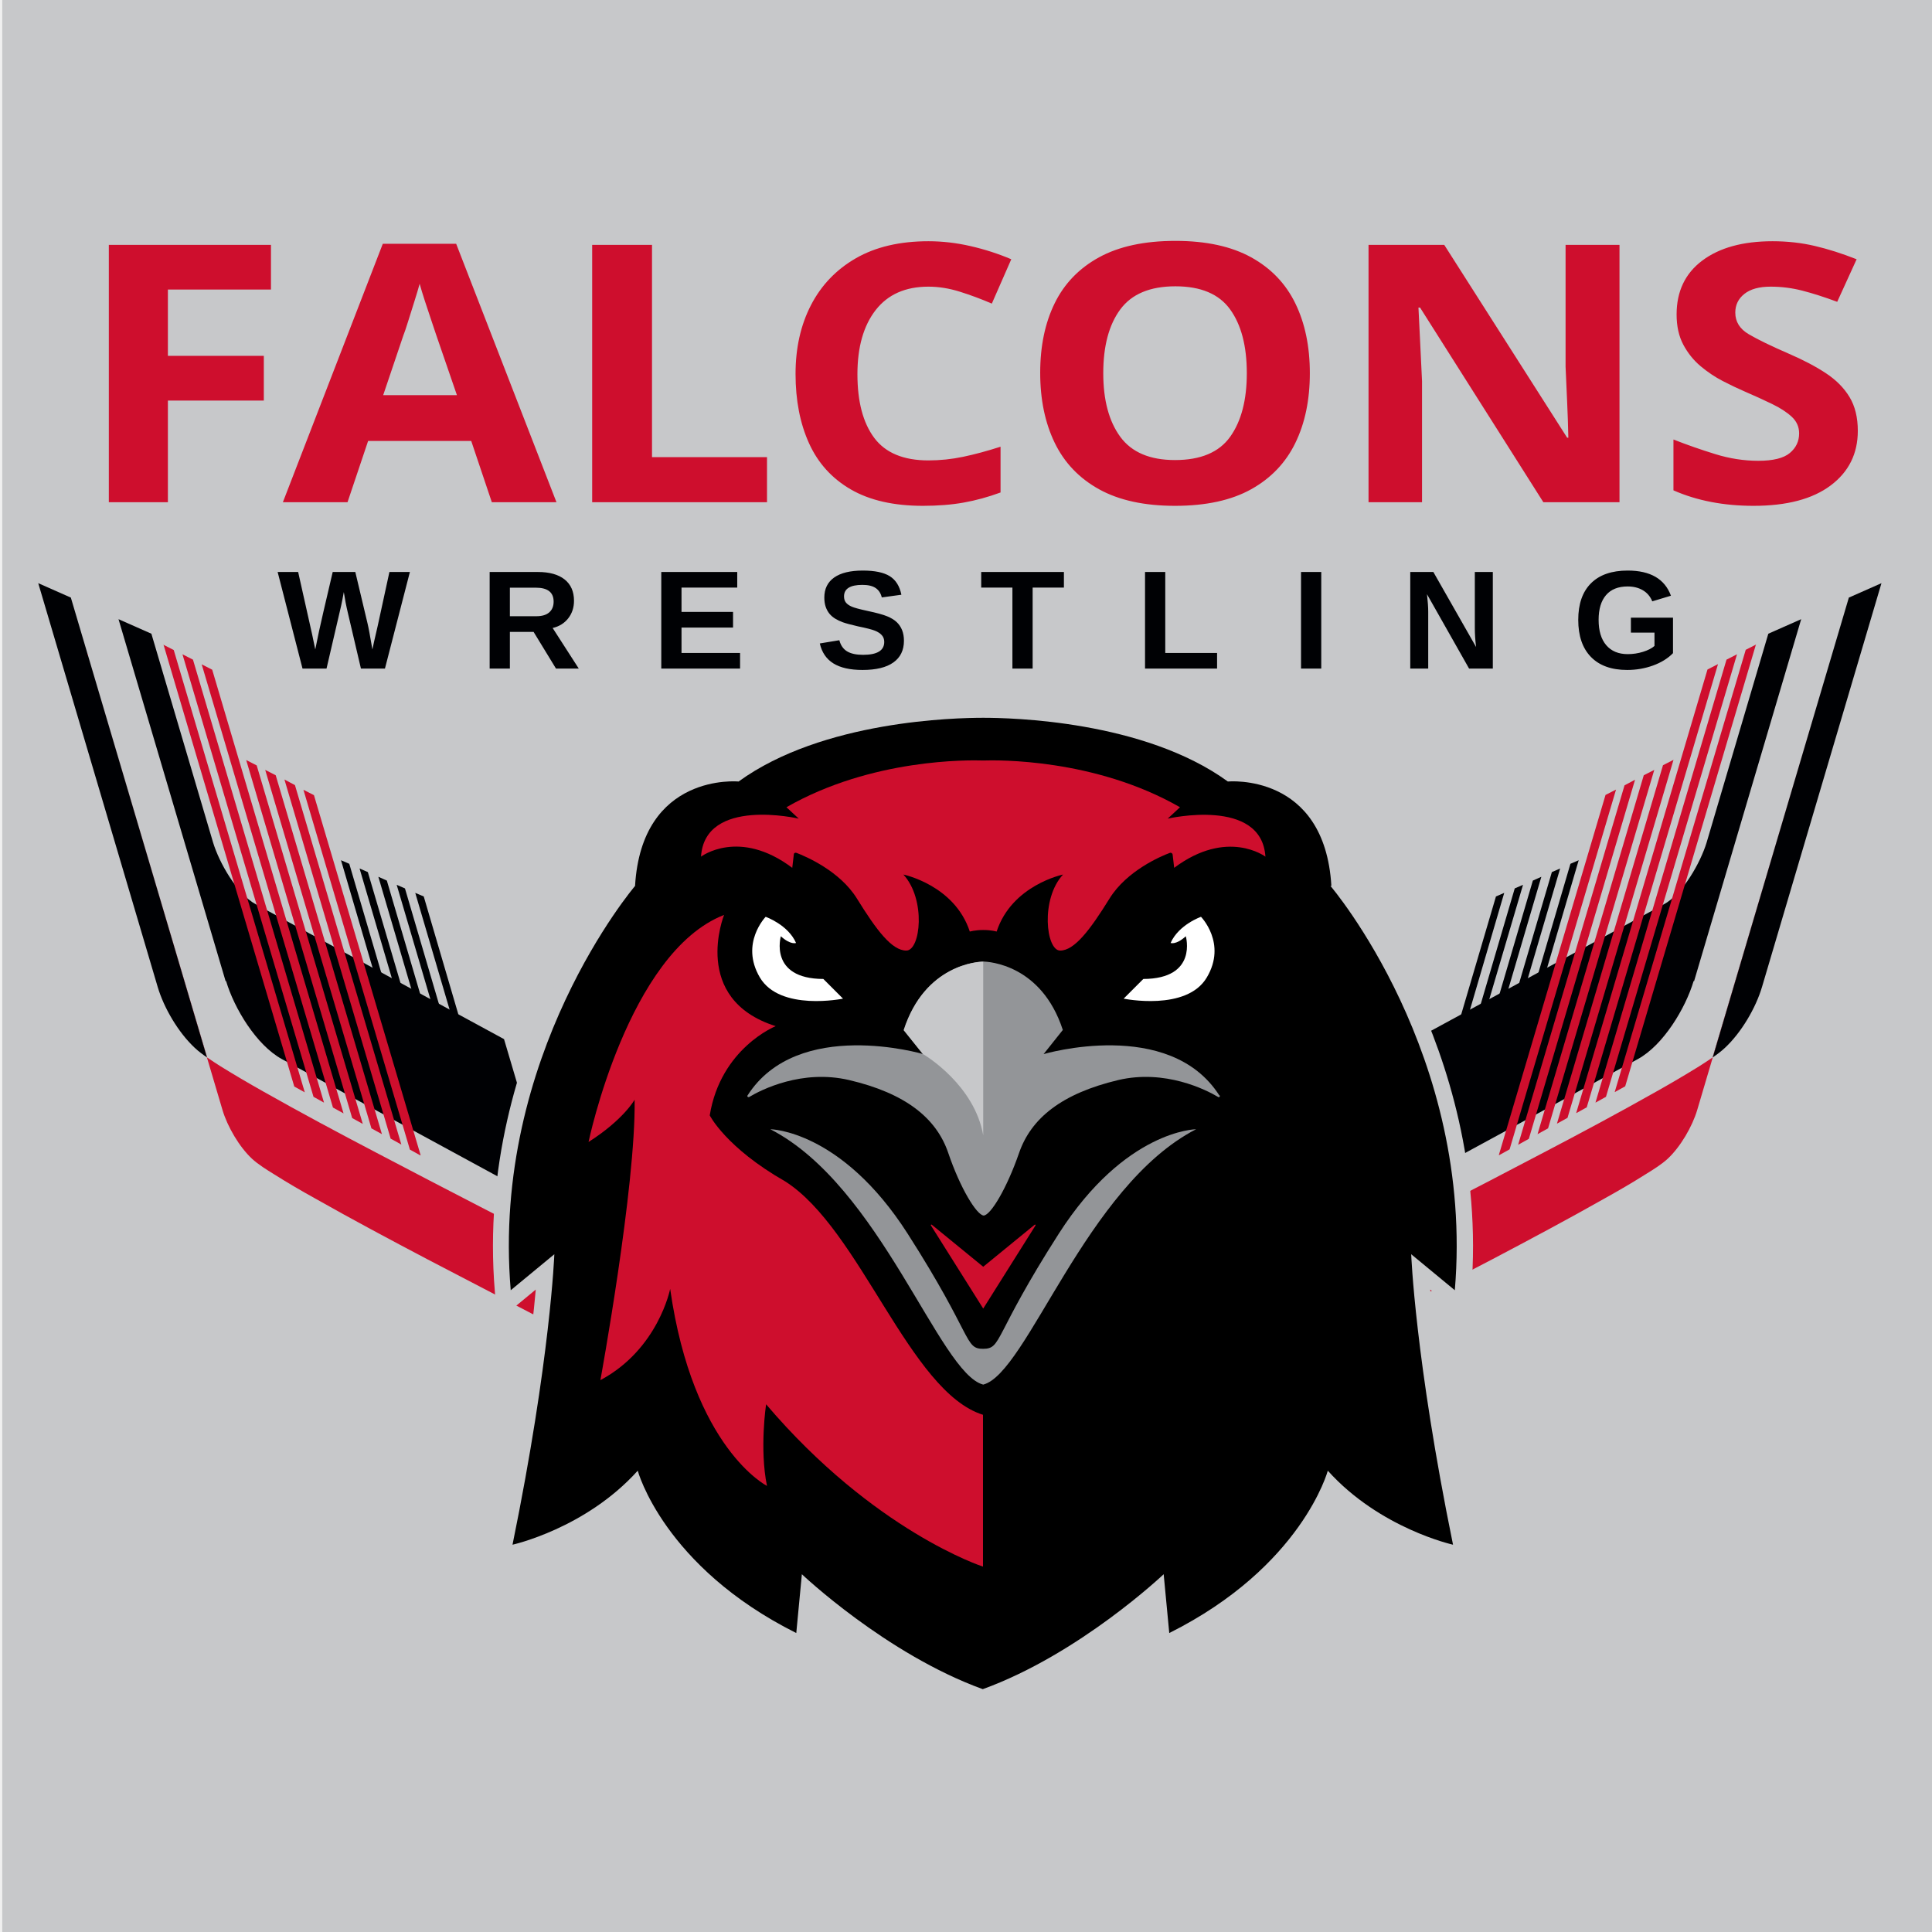
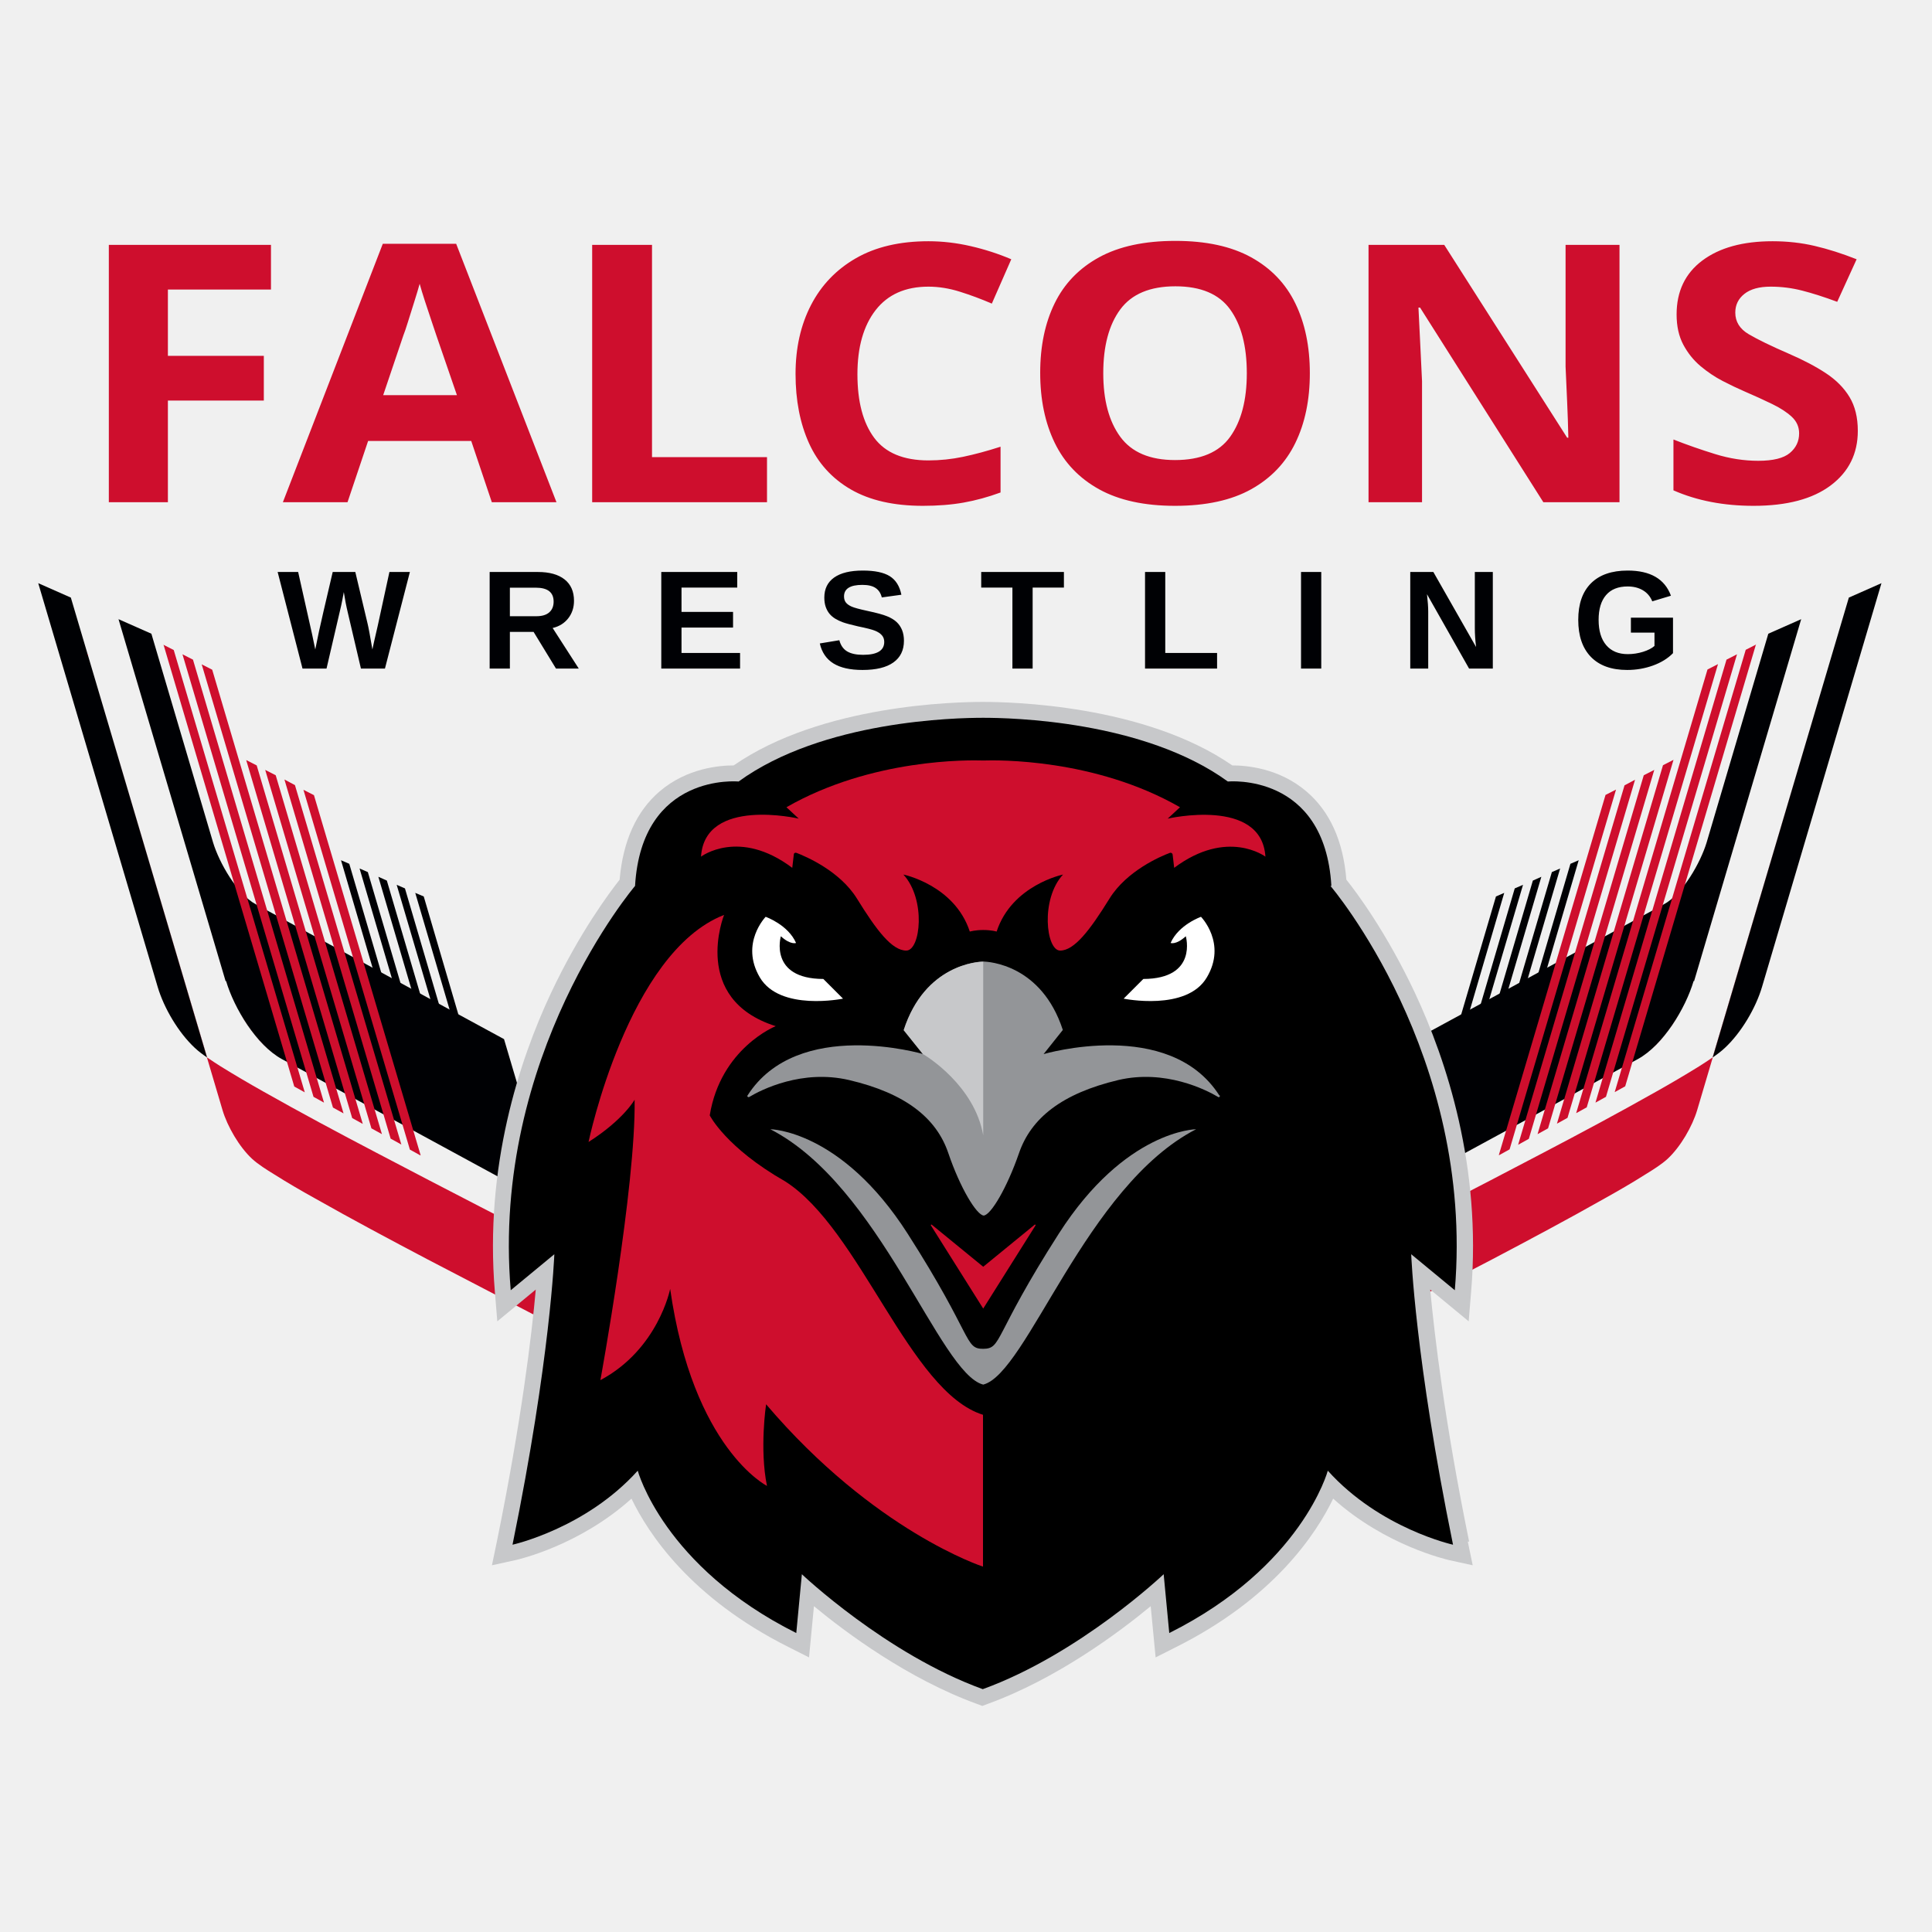
<svg xmlns="http://www.w3.org/2000/svg" version="1.1" viewBox="0 0 864 864">
  <defs>
    <style>
      .st0, .st1, .st2 {
        fill: #000104;
      }

      .st3 {
        fill: none;
        stroke: #76bc21;
        stroke-miterlimit: 10;
      }

      .st1 {
        font-family: Arial-BoldMT, Arial;
        font-size: 62.8px;
        font-weight: 700;
        letter-spacing: .5em;
      }

      .st4, .st5, .st6 {
        fill: #ce0e2d;
      }

      .st7 {
        fill: #ecdfd0;
      }

      .st8 {
        fill: #7e6f96;
      }

      .st8, .st9 {
        display: none;
      }

      .st10 {
        fill: #d6c8bf;
      }

      .st11 {
        fill: #fff;
      }

      .st12 {
        fill: #f1f1f2;
      }

      .st13 {
        fill: #c7c8ca;
      }

      .st14 {
        fill: #808285;
      }

      .st15 {
        fill: #3b3b3c;
      }

      .st2, .st6 {
        fill-rule: evenodd;
      }

      .st5 {
        font-family: Amboy-Black, 'Amboy ';
        font-size: 161.2px;
        font-weight: 800;
        letter-spacing: 0em;
      }

      .st16 {
        fill: #d6006d;
      }

      .st17 {
        fill: #4d5a31;
      }

      .st18 {
        fill: #eb80a8;
      }

      .st19 {
        fill: #939598;
      }
    </style>
  </defs>
  <g id="Background_Colors">
    <g id="Military_Green" class="st9">
      <rect id="Team_Color__x28_change_as_needed_x29_" class="st17" x="1" width="863" height="864" />
    </g>
    <g id="Bright_Pink" class="st9">
      <rect id="Team_Color__x28_change_as_needed_x29_1" data-name="Team_Color__x28_change_as_needed_x29_" class="st16" x="1" width="863" height="864" />
    </g>
    <g id="Pink" class="st9">
      <rect id="Team_Color__x28_change_as_needed_x29_2" data-name="Team_Color__x28_change_as_needed_x29_" class="st18" x="1" width="863" height="864" />
    </g>
    <g id="Natural" class="st9">
      <rect id="Team_Color__x28_change_as_needed_x29_3" data-name="Team_Color__x28_change_as_needed_x29_" class="st7" x="1" width="863" height="864" />
    </g>
    <g id="Heather_Dust" class="st9">
      <rect id="Team_Color__x28_change_as_needed_x29_4" data-name="Team_Color__x28_change_as_needed_x29_" class="st10" x="1" width="863" height="864" />
    </g>
    <g id="Grey__x28_Dark_x29__copy" class="st9">
      <rect id="Team_Color__x28_change_as_needed_x29_5" data-name="Team_Color__x28_change_as_needed_x29_" class="st15" x="1" width="863" height="864" />
    </g>
    <g id="Grey__x28_Mid_x29_" class="st9">
      <rect id="Team_Color__x28_change_as_needed_x29_6" data-name="Team_Color__x28_change_as_needed_x29_" class="st14" x="1" width="863" height="864" />
    </g>
-     <g id="Grey__x28_Light_x29_">
+     <g id="Grey__x28_Light_x29_" class="st9">
      <rect id="Team_Color__x28_change_as_needed_x29_7" data-name="Team_Color__x28_change_as_needed_x29_" class="st13" x="1" width="863" height="864" />
    </g>
    <g id="White" class="st9">
      <rect id="Team_Color__x28_change_as_needed_x29_8" data-name="Team_Color__x28_change_as_needed_x29_" class="st12" x="1" width="863" height="864" />
    </g>
    <g id="Black" class="st9">
      <rect id="Team_Color__x28_change_as_needed_x29_9" data-name="Team_Color__x28_change_as_needed_x29_" class="st0" x="1" width="863" height="864" />
      <rect id="Team_Color__x28_change_as_needed_x29_10" data-name="Team_Color__x28_change_as_needed_x29_" class="st0" x="1" width="863" height="864" />
      <text />
    </g>
    <rect id="Team_Color__x28_change_as_needed_x29_11" data-name="Team_Color__x28_change_as_needed_x29_" class="st8" x="1" width="863" height="864" />
  </g>
  <g id="Line_Pattern">
    <g>
      <g>
        <g>
          <path class="st2" d="M152.5,384.7l3.7,1.6,26.3,89.5c-1.2-.5-2.5-1-3.7-1.5l-26.3-89.6Z" />
          <path class="st2" d="M190.8,479.3c-1.2-.5-2.5-1-3.7-1.5l-26.3-89.4,3.7,1.6,26.3,89.3Z" />
          <path class="st2" d="M207.3,486.1c-1.2-.5-2.5-1-3.7-1.5l-26.2-88.9,3.7,1.6,26.1,88.8Z" />
          <path class="st2" d="M199.1,482.7c-.6-.2-1.1-.5-1.7-.7-.7-.3-1.4-.6-2-.8l-26.2-89.1,3.8,1.7,26.2,89.1Z" />
          <polygon class="st2" points="215.5 489.5 211.8 488 185.7 399.3 189.5 400.9 215.5 489.5" />
        </g>
        <path class="st2" d="M101.1,438.7c3.6,12.2,13.6,28.7,24.9,34.9l106.5,57.9,6.1,20.6,15,7.8-28.2-95.2-111-60.3c-8.4-4.5-16.4-18.7-19.1-27.6l-27.6-93.4-14.7-6.5,47.9,161.9Z" />
        <g>
          <path class="st6" d="M73.1,288.2l58.5,197.7,4.7,2.6-58.6-197.8c-1.6-.8-3.1-1.6-4.7-2.4h0ZM188.1,516.6l-47.7-161-4.7-2.4,47.6,160.9,4.7,2.6h0ZM179.5,511.9l-47.6-160.8-1.9-1c-.9-.5-1.9-1-2.8-1.5l47.5,160.6,4.7,2.6h0ZM170.8,507.2l-47.5-160.5c-1.6-.8-3.1-1.6-4.7-2.4l47.5,160.3,4.7,2.6h0ZM162.2,502.5l-47.4-160.2-4.7-2.4,47.4,160.1,4.7,2.6h0ZM153.6,497.8l-58.7-198.3c-1.6-.8-3.1-1.6-4.7-2.4l58.7,198.2,4.7,2.6h0ZM144.9,493.1l-58.6-198.1c-1.6-.8-3.1-1.6-4.7-2.4l58.6,197.9,4.7,2.6h0Z" />
          <g>
            <path class="st2" d="M98.7,476.9c-2-1.3-4-2.5-6-3.9,2,1.4,4,2.6,6,3.9Z" />
            <path class="st2" d="M31.8,267.3l-14.7-6.5,53.4,180.5c2.8,9.5,9.3,20.5,16.6,27.3,1.7,1.6,3.6,3,5.5,4.3l-60.9-205.6Z" />
          </g>
        </g>
        <g>
          <path class="st6" d="M107.5,453.5c1.9,3.3,4.1,6.6,6.5,9.6-2.4-3-4.6-6.2-6.5-9.6Z" />
          <path class="st6" d="M121.8,470.8c-2.7-2.1-5.3-4.8-7.7-7.7,2.4,3,5,5.6,7.7,7.7Z" />
          <path class="st6" d="M232.5,531.4l6.1,20.6-10.4-5.4c-4.4-2.3-8.8-4.5-13.2-6.8-15.5-8-31.1-16.1-46.5-24.2-17-8.9-34-18-50.8-27.5-6.4-3.6-12.7-7.3-19-11.2-2-1.3-4.1-2.6-6.1-4l-53.7-181.2s0,0,0,0l60.6,204.7c2.2,7.4,7.5,16.5,13.2,21.8,2.7,2.5,6.7,5,9.8,6.9,6,3.8,12.2,7.4,18.5,10.9,16.6,9.4,33.5,18.4,50.4,27.3,15.5,8.1,31,16.1,46.5,24.2,4.4,2.3,8.8,4.5,13.2,6.8l-18.6-62.9Z" />
        </g>
      </g>
      <g>
        <g>
          <path class="st2" d="M706,384.7l-3.7,1.6-26.3,89.5c1.2-.5,2.5-1,3.7-1.5l26.3-89.6Z" />
          <path class="st2" d="M667.7,479.3c1.2-.5,2.5-1,3.7-1.5l26.3-89.4-3.7,1.6-26.3,89.3Z" />
          <path class="st2" d="M651.2,486.1c1.2-.5,2.5-1,3.7-1.5l26.2-88.9-3.7,1.6-26.1,88.8Z" />
          <path class="st2" d="M659.4,482.7c.6-.2,1.1-.5,1.7-.7.7-.3,1.4-.6,2-.8l26.2-89.1-3.8,1.7-26.2,89.1Z" />
          <polygon class="st2" points="642.9 489.5 646.7 488 672.7 399.3 669 400.9 642.9 489.5" />
        </g>
        <path class="st2" d="M757.4,438.7c-3.6,12.2-13.6,28.7-24.9,34.9l-106.5,57.9-6.1,20.6-15,7.8,28.2-95.2,111-60.3c8.4-4.5,16.4-18.7,19.1-27.6l27.6-93.4,14.7-6.5-47.9,161.9Z" />
        <g>
          <path class="st6" d="M785.4,288.2c-1.6.8-3.1,1.6-4.7,2.4l-58.6,197.8,4.7-2.6,58.5-197.7h0ZM670.4,516.6l4.7-2.6,47.6-160.9-4.7,2.4-47.7,161h0ZM679,511.9l4.7-2.6,47.5-160.6c-.9.5-1.9,1-2.8,1.5l-1.9,1-47.6,160.8h0ZM687.6,507.2l4.7-2.6,47.5-160.3c-1.6.8-3.1,1.6-4.7,2.4l-47.5,160.5h0ZM696.3,502.5l4.7-2.6,47.4-160.1-4.7,2.4-47.4,160.2h0ZM704.9,497.8l4.7-2.6,58.7-198.2c-1.6.8-3.1,1.6-4.7,2.4l-58.7,198.3h0ZM713.5,493.1l4.7-2.6,58.6-197.9c-1.6.8-3.1,1.6-4.7,2.4l-58.6,198.1h0Z" />
          <g>
            <path class="st2" d="M759.7,476.9c2-1.3,4-2.5,6-3.9-2,1.4-4,2.6-6,3.9Z" />
            <path class="st2" d="M826.7,267.3l14.7-6.5-53.4,180.5c-2.8,9.5-9.3,20.5-16.6,27.3-1.7,1.6-3.6,3-5.5,4.3l60.9-205.6Z" />
          </g>
        </g>
        <g>
          <path class="st6" d="M750.9,453.5c-1.9,3.3-4.1,6.6-6.5,9.6,2.4-3,4.6-6.2,6.5-9.6Z" />
          <path class="st6" d="M736.7,470.8c2.7-2.1,5.3-4.8,7.7-7.7-2.4,3-5,5.6-7.7,7.7Z" />
          <path class="st6" d="M626,531.4l-6.1,20.6,10.4-5.4c4.4-2.3,8.8-4.5,13.2-6.8,15.5-8,31.1-16.1,46.5-24.2,17-8.9,34-18,50.8-27.5,6.4-3.6,12.7-7.3,19-11.2,2-1.3,4.1-2.6,6.1-4l53.7-181.2s0,0,0,0l-60.6,204.7c-2.2,7.4-7.5,16.5-13.2,21.8-2.7,2.5-6.7,5-9.8,6.9-6,3.8-12.2,7.4-18.5,10.9-16.6,9.4-33.5,18.4-50.4,27.3-15.5,8.1-31,16.1-46.5,24.2-4.4,2.3-8.8,4.5-13.2,6.8l18.6-62.9Z" />
        </g>
      </g>
    </g>
  </g>
  <g id="Text">
    <text class="st5" transform="translate(32.7 224.6) scale(1.1 1)">
      <tspan x="0" y="0">FALCONS</tspan>
    </text>
    <text class="st1" transform="translate(124.1 299) scale(1 1)">
      <tspan x="0" y="0">WRESTLING</tspan>
    </text>
  </g>
  <g id="Logo">
    <g>
      <path class="st13" d="M657,689.4c-11-53.8-15.5-92.5-17.4-112.7l17.2,14.2,1.1-13.3c4.7-55.9-11-103.4-25.1-133.5-12.8-27.2-26.2-45.1-30.7-50.7-1.4-17.3-7.4-30.6-17.9-39.5-12.3-10.5-27-11.6-33.1-11.6-39.5-27.3-99.7-28.4-111.5-28.4-11.8,0-72.1,1.1-111.5,28.4-6.1,0-20.8,1.1-33.1,11.6-10.4,8.9-16.4,22.2-17.9,39.5-4.4,5.6-17.9,23.5-30.7,50.7-14.1,30-29.8,77.5-25.1,133.5l1.1,13.3,17.2-14.2c-1.8,20.2-6.4,58.8-17.4,112.7l-2.2,10.6,10.5-2.3c1.3-.3,28.6-6.5,51.9-27.5,7.4,15.4,26.3,44.4,70.3,66.4l9.1,4.6,2.2-22.9c14.4,11.9,42.1,32.5,72.9,43.7l2.4.9,2.4-.9c30.8-11.2,58.5-31.8,72.9-43.7l2.2,22.9,9.1-4.6c44-22,62.9-51,70.3-66.4,23.3,21,50.7,27.2,51.9,27.5l10.5,2.3-2.2-10.6Z" />
      <path d="M595.4,396.2c-3-50.9-46.3-46.7-46.3-46.7-37.6-27.3-97.1-28.5-109.4-28.5-12.3,0-71.8,1.2-109.4,28.5,0,0-43.3-4.2-46.3,46.7,0,0-64.5,75.6-55.6,180.8l19.5-16.1s-1.7,46.7-18.7,129.9c0,0,32.7-7.2,56-33.1,0,0,11.5,42.9,70.9,72.6l2.5-26.3s37.6,35.7,80.9,51.4c43.3-15.7,80.9-51.4,80.9-51.4l2.5,26.3c59.4-29.7,70.9-72.6,70.9-72.6,23.3,25.9,56,33.1,56,33.1-17-83.2-18.7-129.9-18.7-129.9l19.5,16.1c8.9-105.3-55.6-180.8-55.6-180.8Z" />
      <path class="st4" d="M522.2,366.1l5.5-5.1c-38.2-21.9-81.8-21.1-88-20.9-6.2-.2-49.8-1-88,20.9l5.5,5.1s-42-9.8-43.7,17c0,0,17-12.9,40.8,5l.7-6c0-.6.6-.9,1.2-.7,4.1,1.6,19.3,8,27,20.4,8.9,14.4,15.7,23.3,22.1,23.3s8.9-22.9-1.3-34c0,0,22.9,4.7,29.7,25.5,0,0,2.4-.7,6-.7,3.7,0,6,.7,6,.7,6.8-20.8,29.7-25.5,29.7-25.5-10.2,11-7.6,34-1.3,34s13.2-8.9,22.1-23.3c7.7-12.4,22.9-18.9,27-20.4.5-.2,1.1.2,1.2.7l.7,6c23.8-17.8,40.8-5,40.8-5-1.7-26.7-43.7-17-43.7-17Z" />
      <g>
        <path class="st11" d="M342.4,410s10,3.5,13.6,11.7c0,0-2.4,1-6.8-3,0,0-5.5,19,19,19.1l8.8,8.8s-28.2,5.8-37.2-9.5,2.7-27.2,2.7-27.2Z" />
        <path class="st11" d="M537.1,410s-10,3.5-13.6,11.7c0,0,2.4,1,6.8-3,0,0,5.5,19-19,19.1l-8.8,8.8s28.2,5.8,37.2-9.5c9.1-15.3-2.7-27.2-2.7-27.2Z" />
      </g>
      <path class="st19" d="M545.3,489.9c-22.4-35.1-78.6-18.5-78.6-18.5l8.6-10.8c-9.6-29.4-33.3-30.5-35.5-30.6h0s0,0,0,0c0,0,0,0,0,0h0c-2.2,0-26,1.2-35.5,30.6l8.6,10.8s-56.2-16.6-78.6,18.5c-.3.4.2.9.7.7,5.5-3.3,23.7-12.5,44.7-7.6,25.2,5.9,39.1,17,44.4,32.7,5.3,15.6,12.6,27.6,15.8,27.9h0s0,0,0,0c0,0,0,0,0,0h0c3.2-.2,10.4-12.3,15.8-27.9,5.4-15.7,19.2-26.7,44.4-32.7,20.9-4.9,39.2,4.3,44.7,7.6.4.3.9-.3.7-.7Z" />
      <path class="st4" d="M462.7,547.7l-23,18.8-23-18.8c-.2-.2-.5,0-.4.3l23.4,37.2,23.4-37.2c.1-.2-.1-.5-.4-.3Z" />
      <path class="st19" d="M473.5,551.7c-29.5,46.1-25.3,51.4-33.8,51.5-8.5,0-4.3-5.4-33.8-51.5-29.7-46.4-61.4-46.7-61.4-46.7,49.4,25.4,75.5,109.2,95.2,114.2h0c19.7-5,45.8-88.8,95.2-114.2,0,0-31.7.3-61.4,46.7Z" />
      <path class="st4" d="M323.8,409.2s-15.1,37.6,23.1,49.7c0,0-24.6,9.8-29.5,39.9,0,0,7.2,14.4,33.7,29.5,33.7,21.4,55.6,94.2,88.5,104.4v67.9s-48.6-15.7-97-72.6c0,0-3,20,.4,36.5,0,0-33.1-16.6-43.3-88.1,0,0-5.3,27-31.2,40.8,0,0,15.9-86.8,15.3-125.4,0,0-4.9,8.9-20.6,18.9,0,0,17.6-84.7,60.5-101.5Z" />
      <path class="st13" d="M439.6,430.1h0c-2.2,0-26,1.2-35.5,30.6l8.5,10.6c1.8,1,23.2,14.2,27.1,36.4v-77.6s0,0,0,0Z" />
      <path class="st3" d="M276.7,372.5" />
    </g>
  </g>
</svg>
